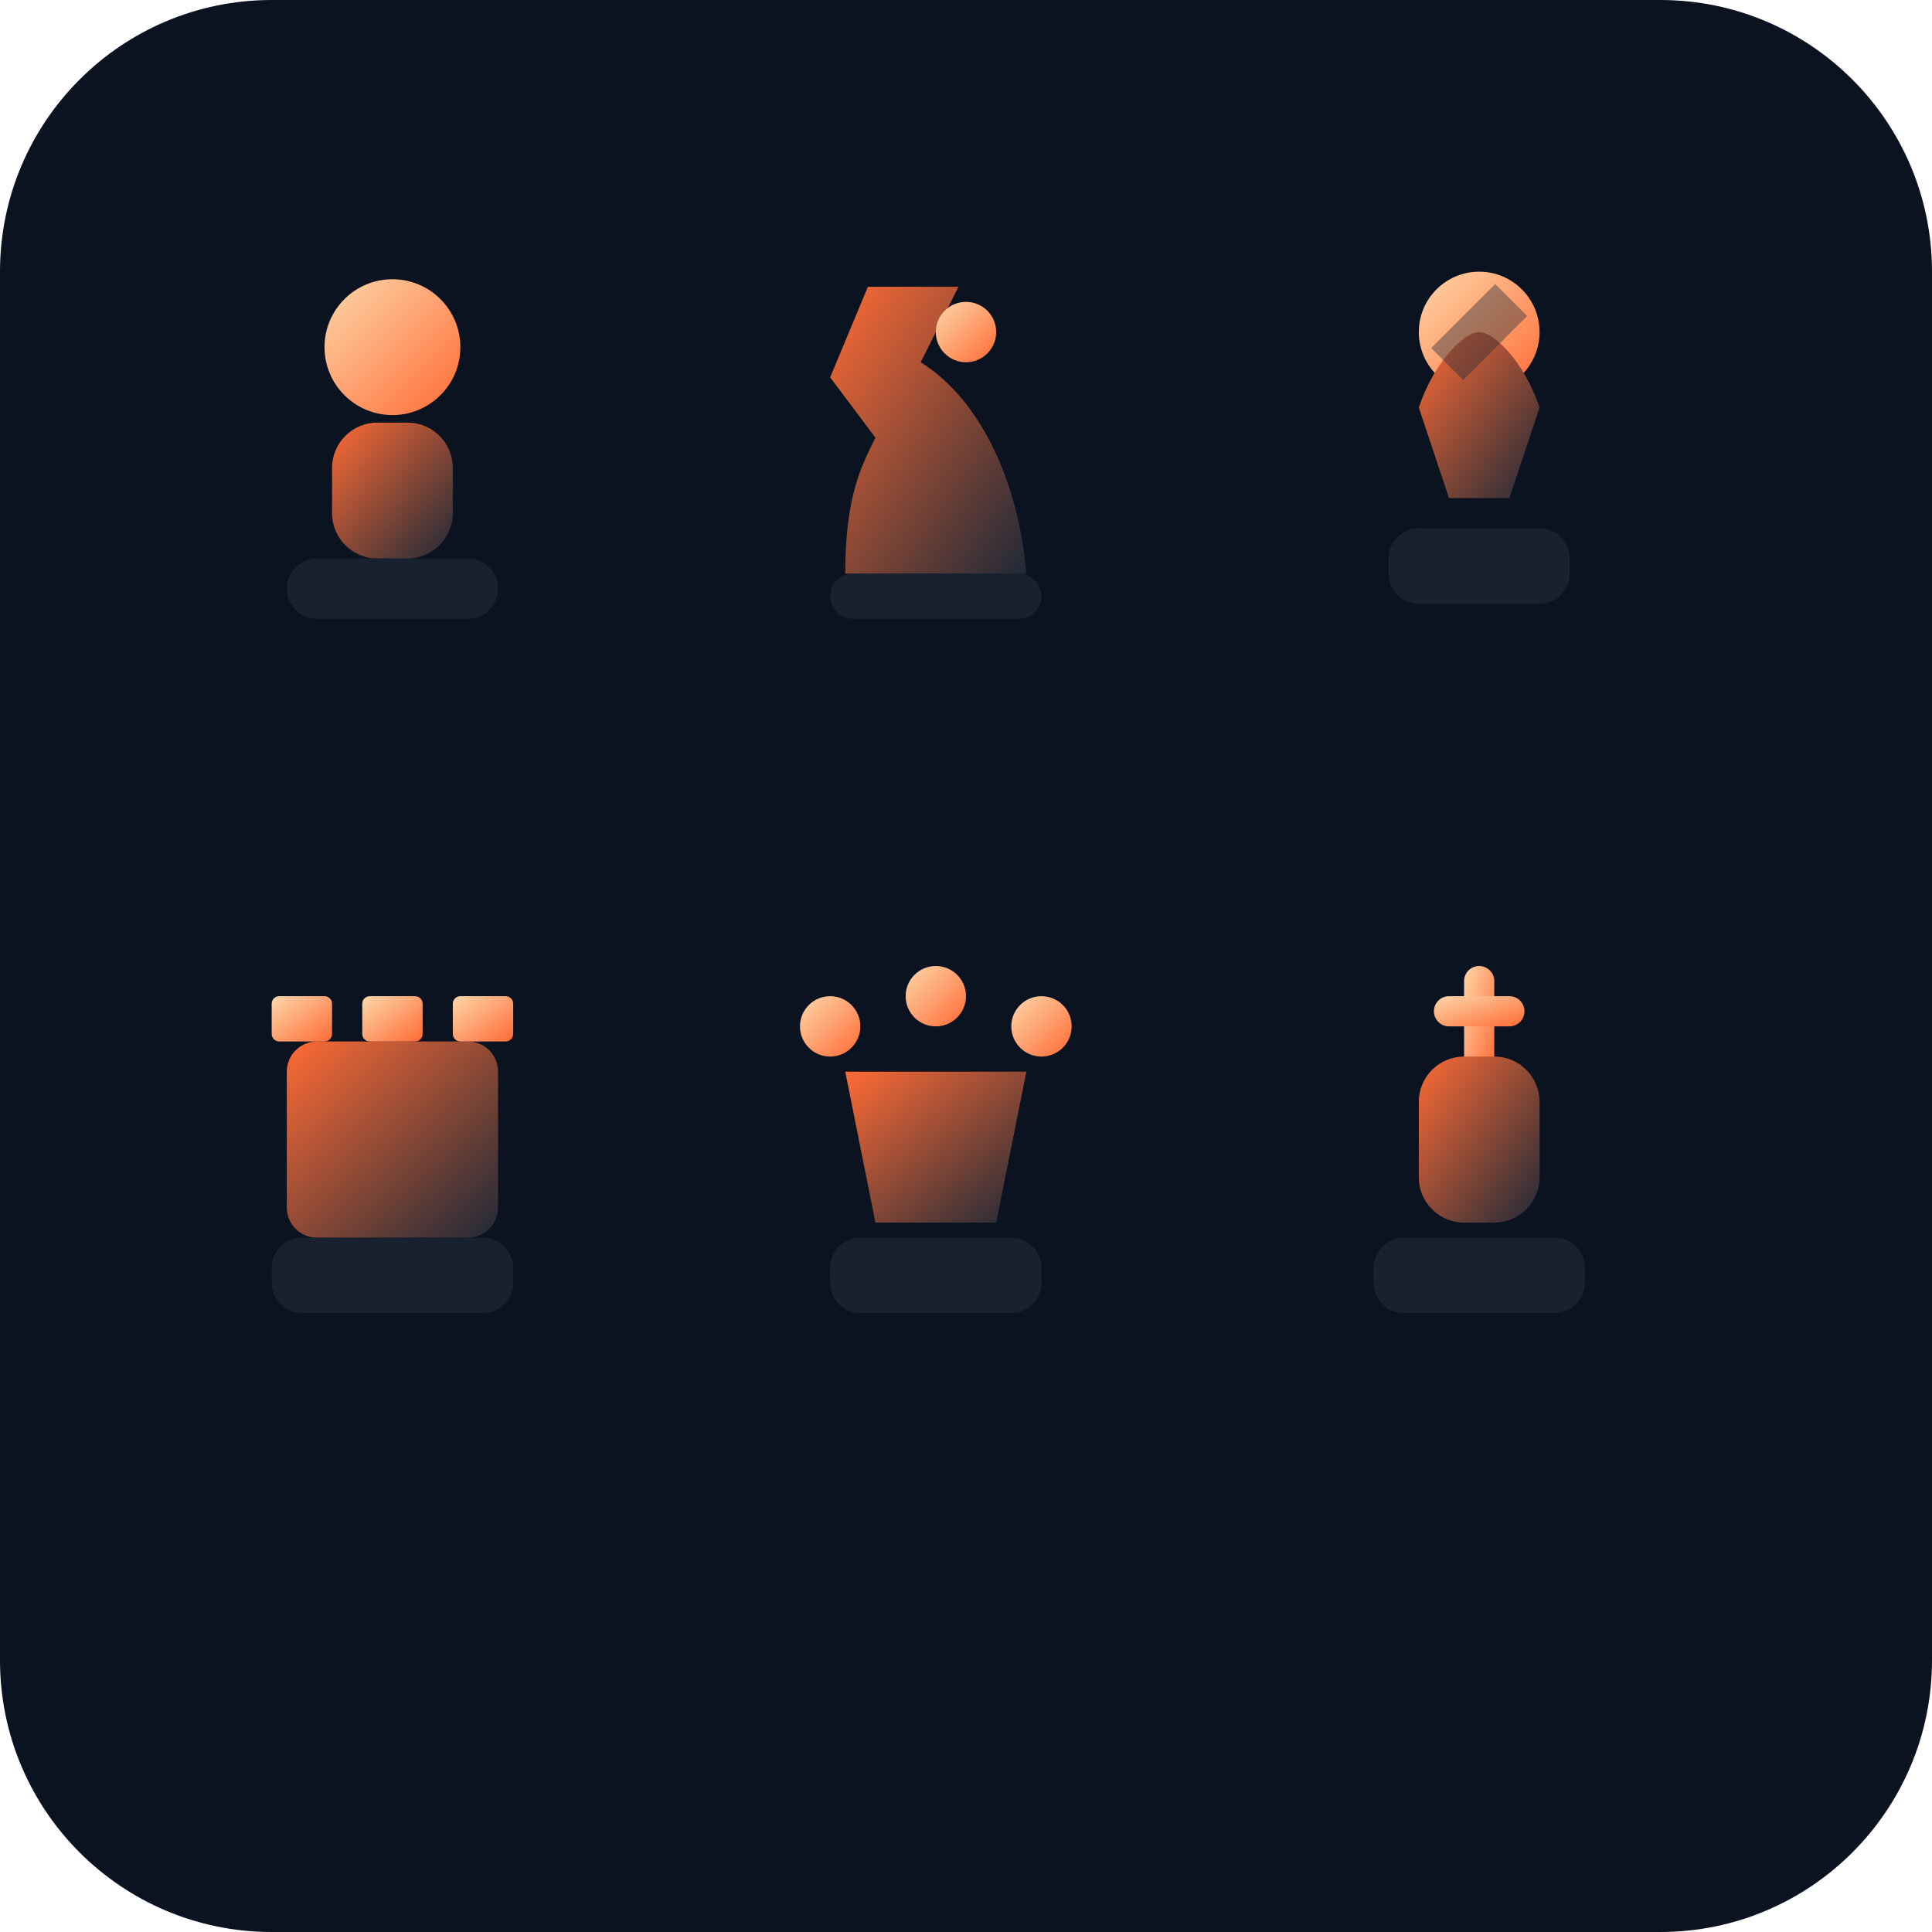
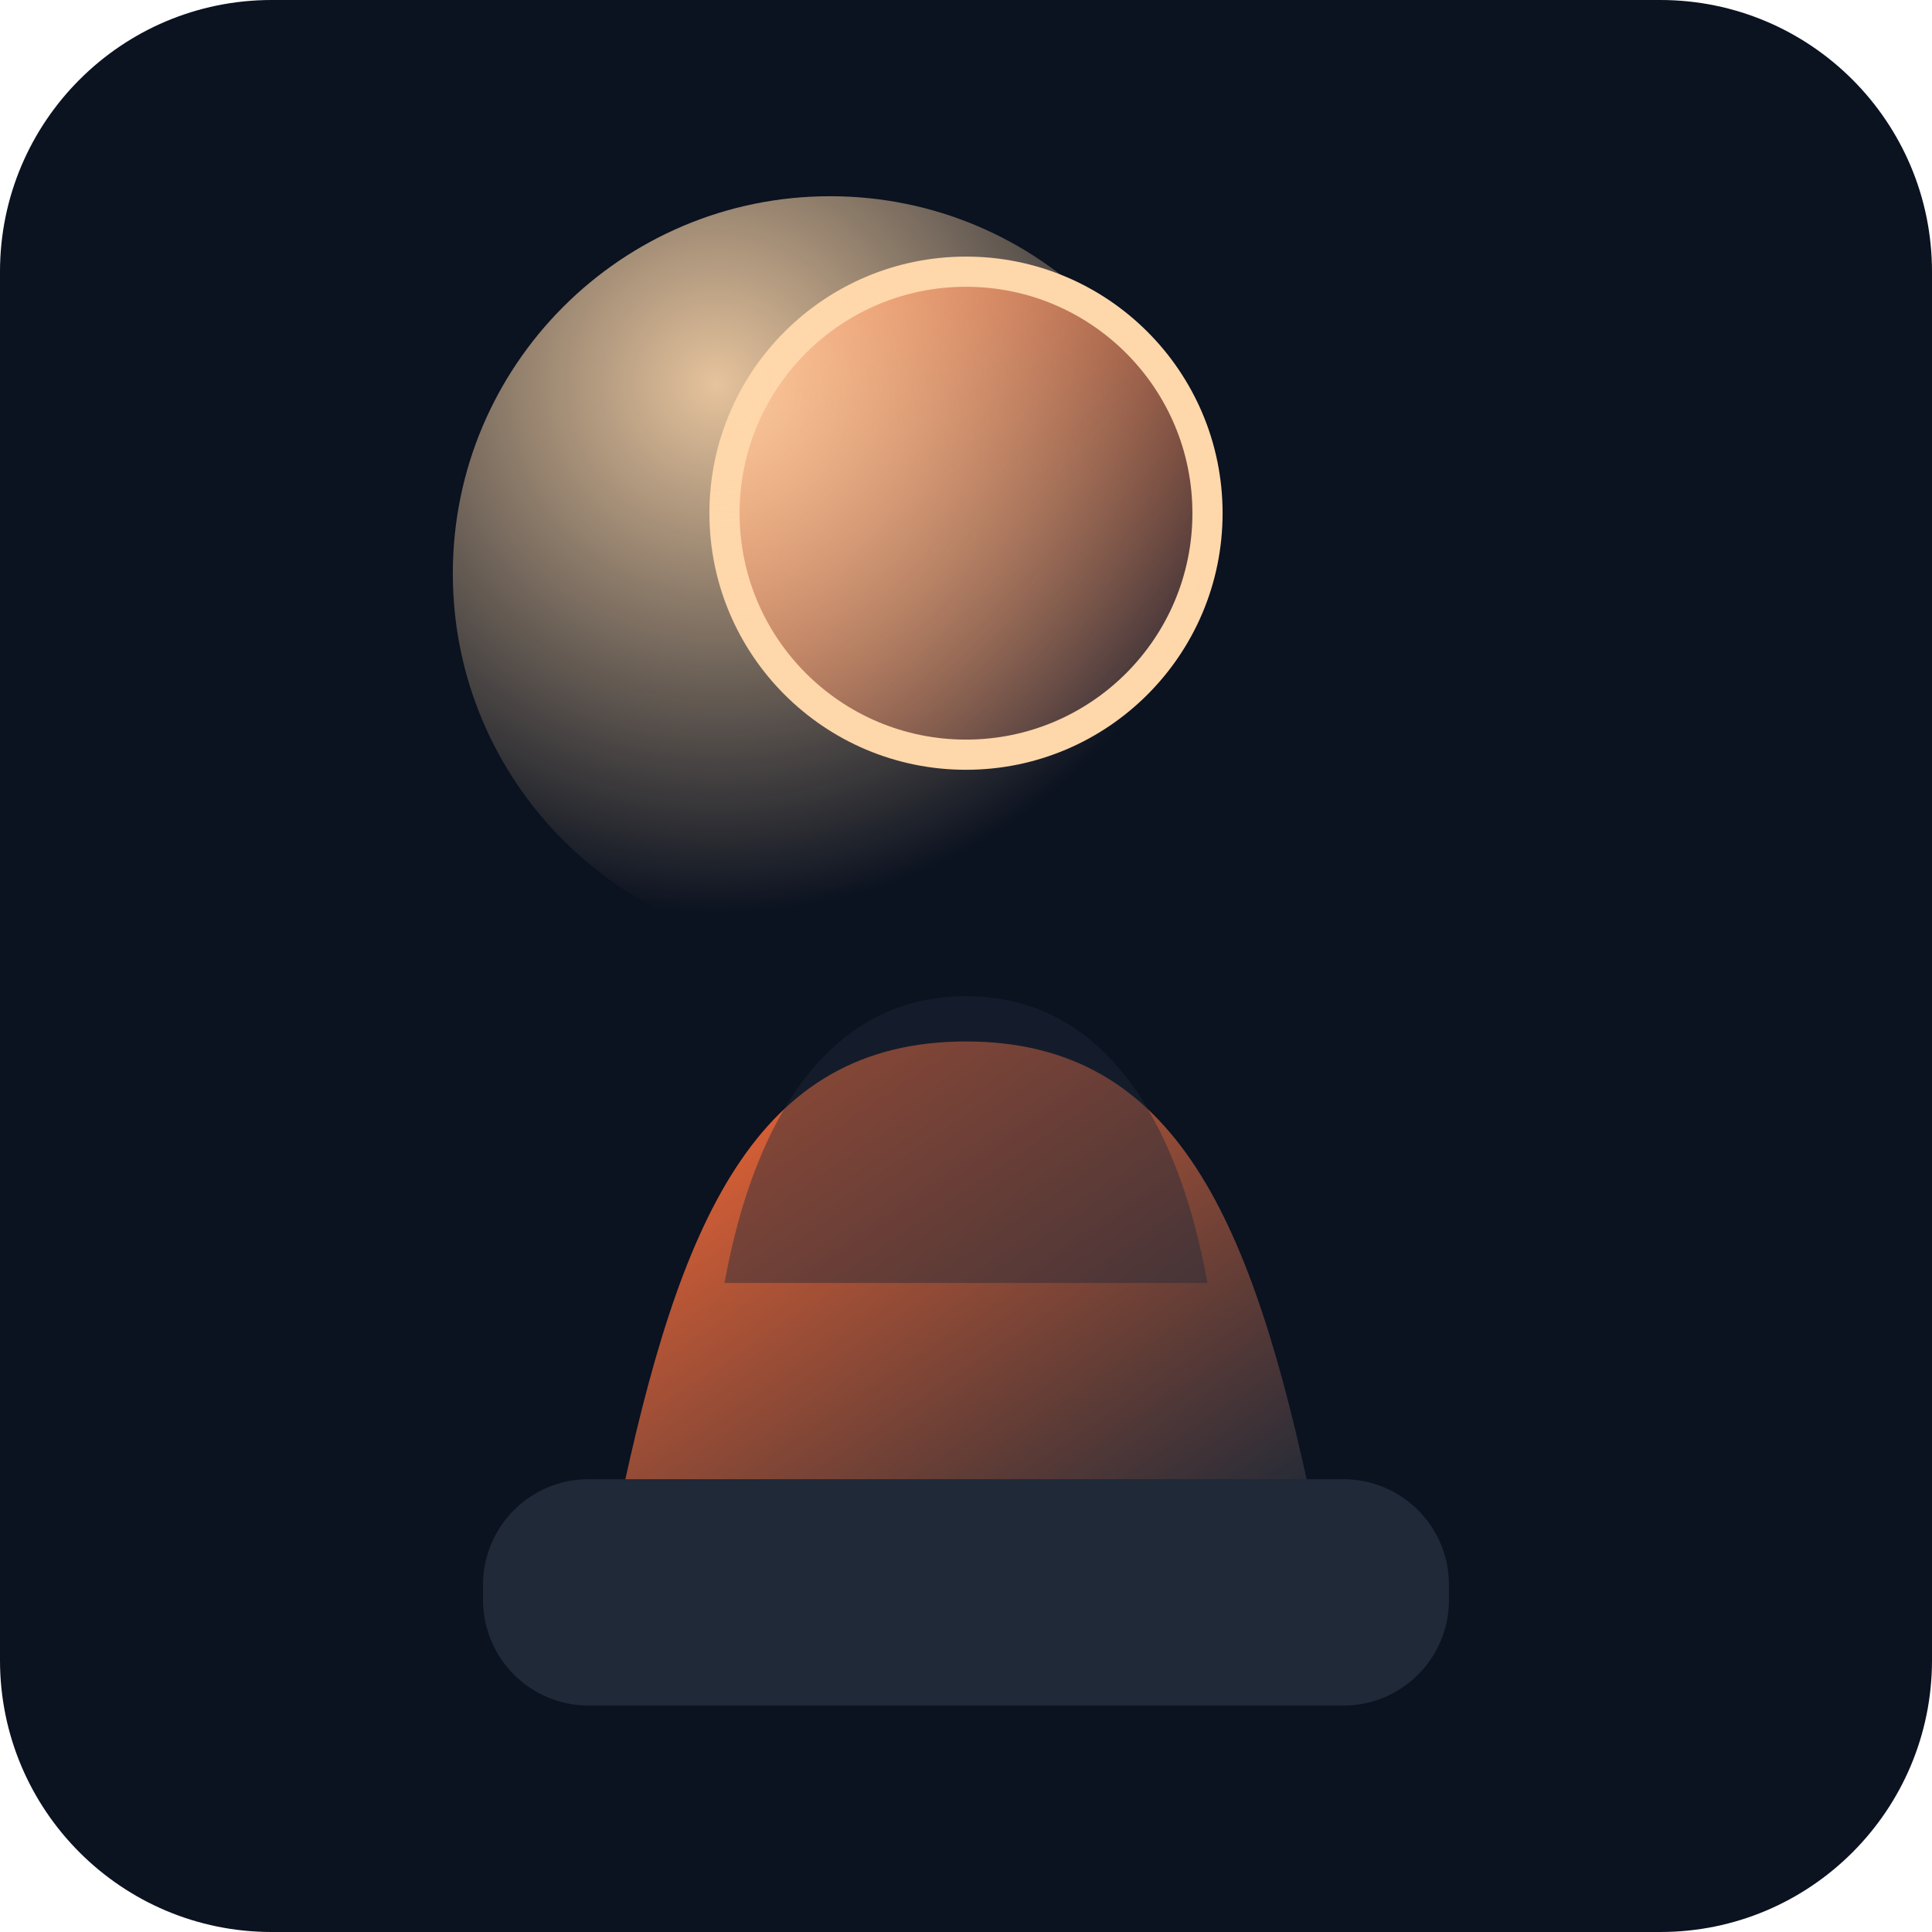
<svg xmlns="http://www.w3.org/2000/svg" width="256" height="256" viewBox="0 0 256 256">
  <defs>
-     <linearGradient id="piece" x1="0" y1="0" x2="1" y2="1">
+     <radialGradient id="shine" cx="35%" cy="25%" r="70%">
+       <stop offset="0%" stop-color="#fed7aa" stop-opacity="0.9" />
+       <stop offset="100%" stop-color="#fed7aa" stop-opacity="0" />
+     </radialGradient>
+     <linearGradient id="body" x1="0" y1="0" x2="1" y2="1">
      <stop offset="0%" stop-color="#ff6b35" />
      <stop offset="100%" stop-color="#1f2937" />
    </linearGradient>
-     <linearGradient id="pieceAlt" x1="0" y1="0" x2="1" y2="1">
-       <stop offset="0%" stop-color="#fed7aa" />
-       <stop offset="100%" stop-color="#ff6b35" />
-     </linearGradient>
  </defs>
  <rect width="256" height="256" rx="36" fill="#0b1220" />
-   <g transform="translate(20 28)">
-     <g transform="translate(0 0)">
-       <circle cx="32" cy="18" r="9" fill="url(#pieceAlt)" />
-       <rect x="24" y="28" width="16" height="18" rx="6" fill="url(#piece)" />
-       <rect x="18" y="46" width="28" height="8" rx="4" fill="#1f2937" opacity="0.65" />
-     </g>
-     <g transform="translate(72 0)">
-       <path d="M20 48h24c-1-12-6-23-14-28l5-10h-12l-5 12 6 8c-2 4-4 8-4 18z" fill="url(#piece)" />
-       <rect x="18" y="48" width="28" height="6" rx="3" fill="#1f2937" opacity="0.65" />
-       <circle cx="36" cy="16" r="4" fill="url(#pieceAlt)" />
-     </g>
-     <g transform="translate(144 0)">
-       <circle cx="32" cy="16" r="8" fill="url(#pieceAlt)" />
-       <path d="M24 26c2-6 6-10 8-10s6 4 8 10l-4 12h-8l-4-12z" fill="url(#piece)" />
-       <rect x="20" y="42" width="24" height="10" rx="4" fill="#1f2937" opacity="0.65" />
-       <rect x="29" y="10" width="6" height="12" transform="rotate(45 32 16)" fill="#1f2937" opacity="0.4" />
-     </g>
-     <g transform="translate(0 92)">
-       <rect x="18" y="18" width="28" height="26" rx="4" fill="url(#piece)" />
-       <rect x="16" y="44" width="32" height="10" rx="4" fill="#1f2937" opacity="0.65" />
-       <rect x="16" y="12" width="8" height="6" rx="1" fill="url(#pieceAlt)" />
-       <rect x="28" y="12" width="8" height="6" rx="1" fill="url(#pieceAlt)" />
-       <rect x="40" y="12" width="8" height="6" rx="1" fill="url(#pieceAlt)" />
-     </g>
-     <g transform="translate(72 92)">
-       <circle cx="18" cy="16" r="4" fill="url(#pieceAlt)" />
-       <circle cx="32" cy="12" r="4" fill="url(#pieceAlt)" />
-       <circle cx="46" cy="16" r="4" fill="url(#pieceAlt)" />
-       <path d="M20 22h24l-4 20h-16l-4-20z" fill="url(#piece)" />
-       <rect x="18" y="44" width="28" height="10" rx="4" fill="#1f2937" opacity="0.65" />
-     </g>
-     <g transform="translate(144 92)">
-       <rect x="30" y="8" width="4" height="14" rx="2" fill="url(#pieceAlt)" />
-       <rect x="26" y="12" width="12" height="4" rx="2" fill="url(#pieceAlt)" />
-       <rect x="24" y="20" width="16" height="22" rx="6" fill="url(#piece)" />
-       <rect x="18" y="44" width="28" height="10" rx="4" fill="#1f2937" opacity="0.65" />
-     </g>
-   </g>
+   <circle cx="128" cy="68" r="32" fill="url(#body)" stroke="#fed7aa" stroke-width="4" />
+   <path d="M82 200c8-38 18-62 46-62s38 24 46 62" fill="url(#body)" />
+   <path d="M96 170c4-22 14-38 32-38s28 16 32 38" fill="#1f2937" opacity="0.45" />
+   <rect x="64" y="196" width="128" height="30" rx="14" fill="#1f2937" />
+   <circle cx="110" cy="76" r="50" fill="url(#shine)" />
</svg>
